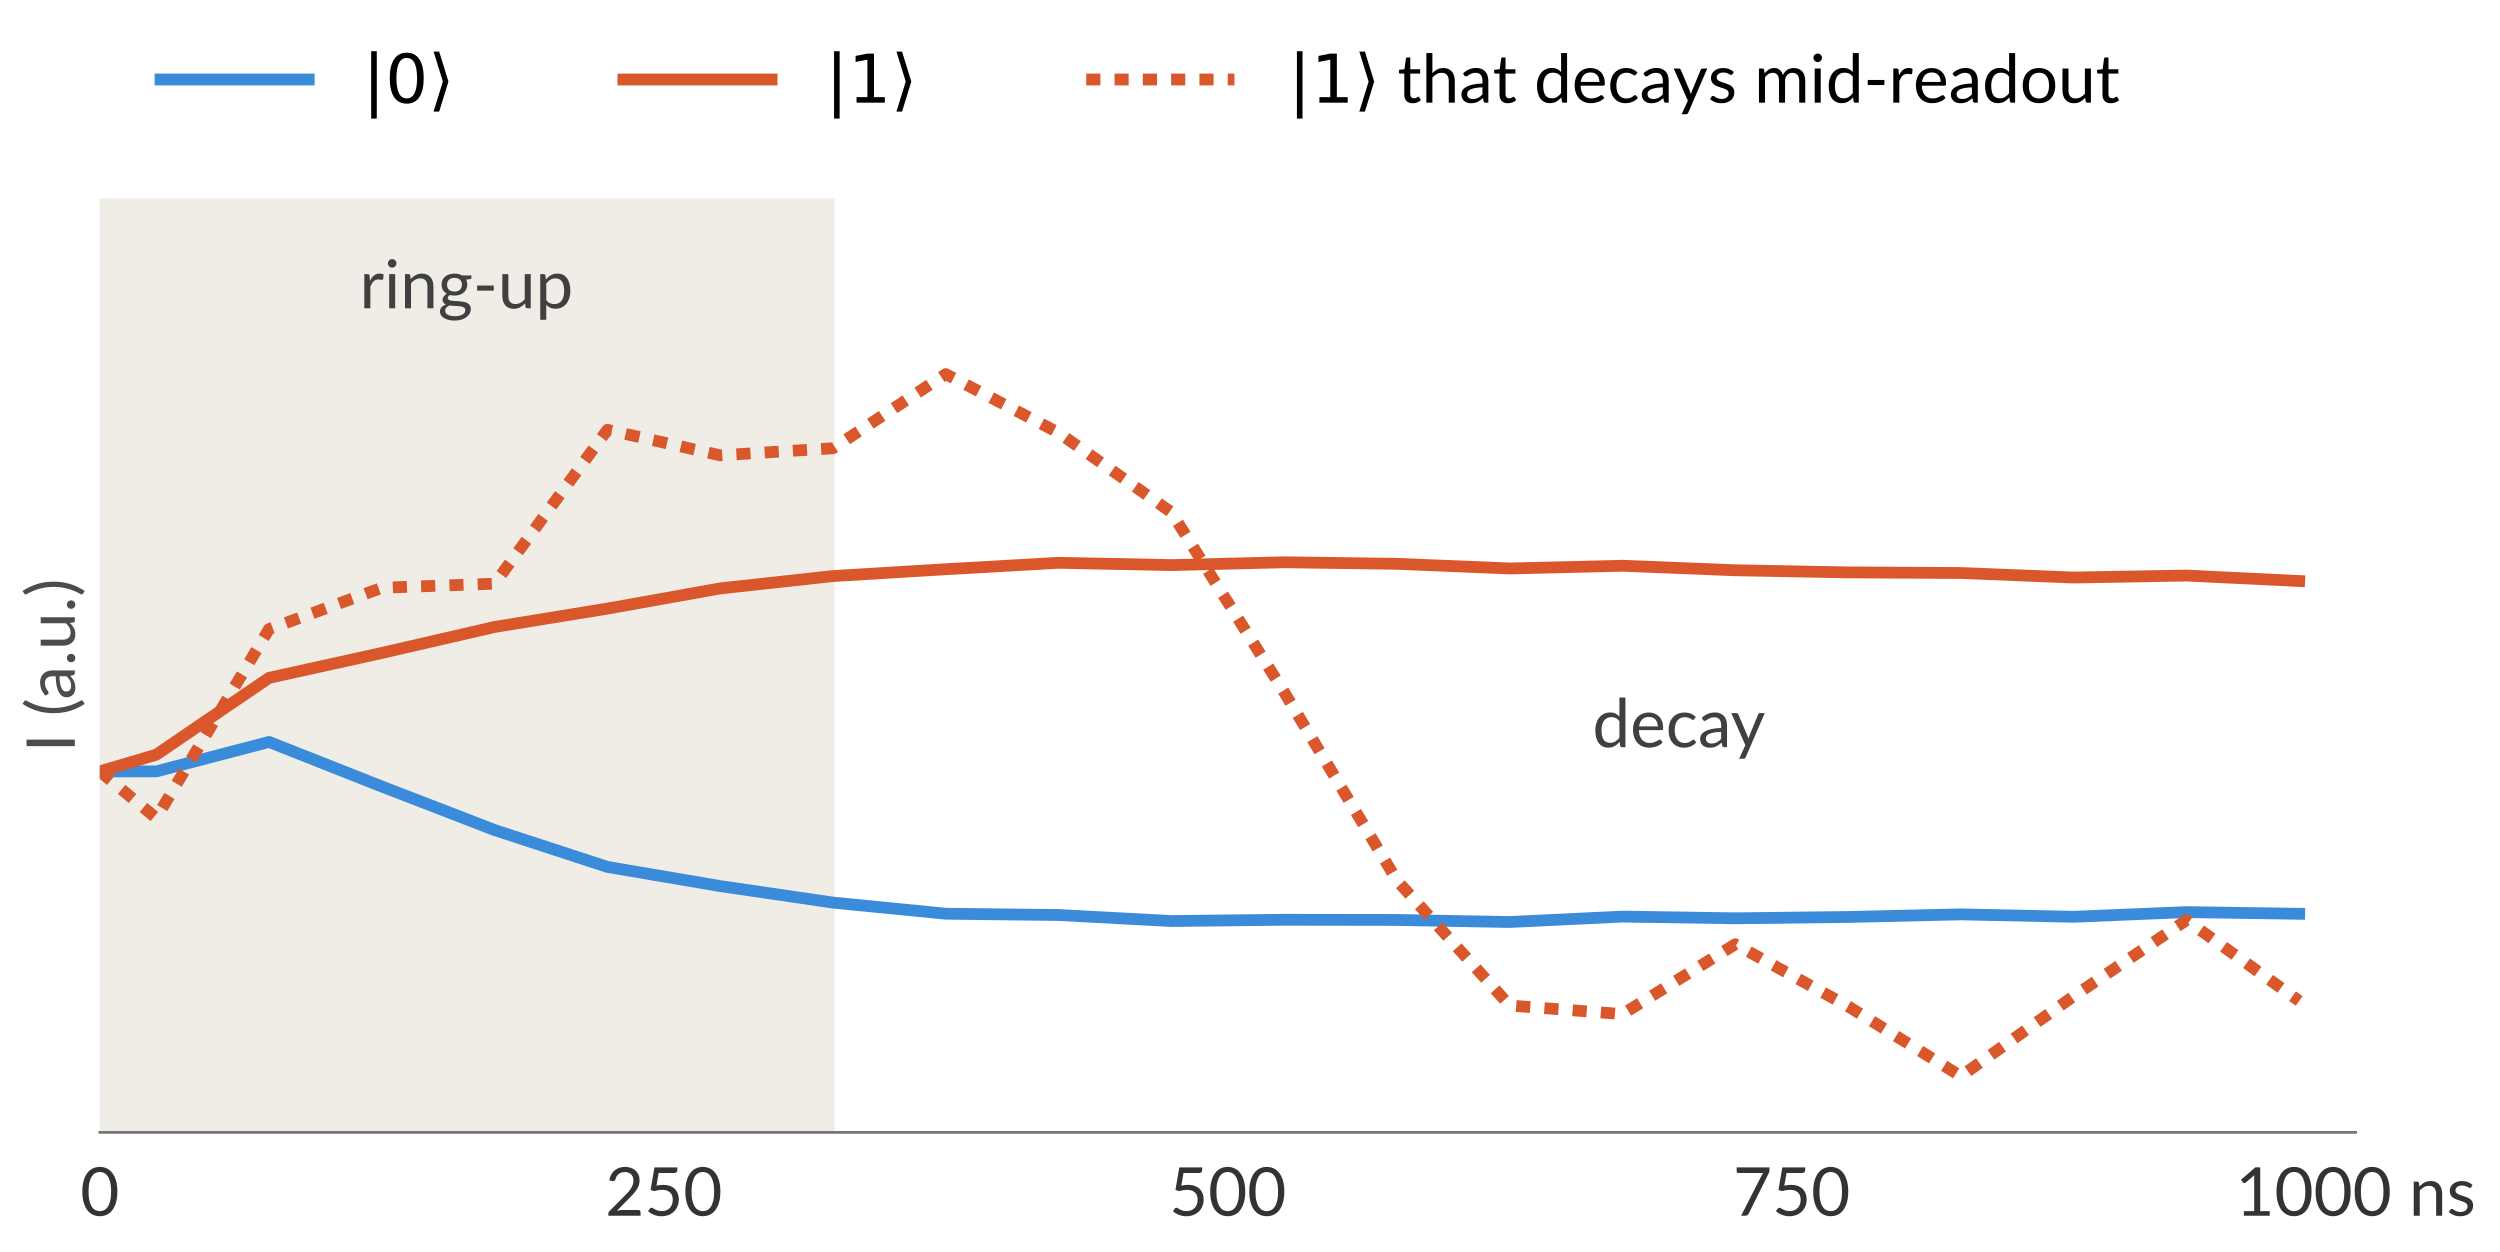
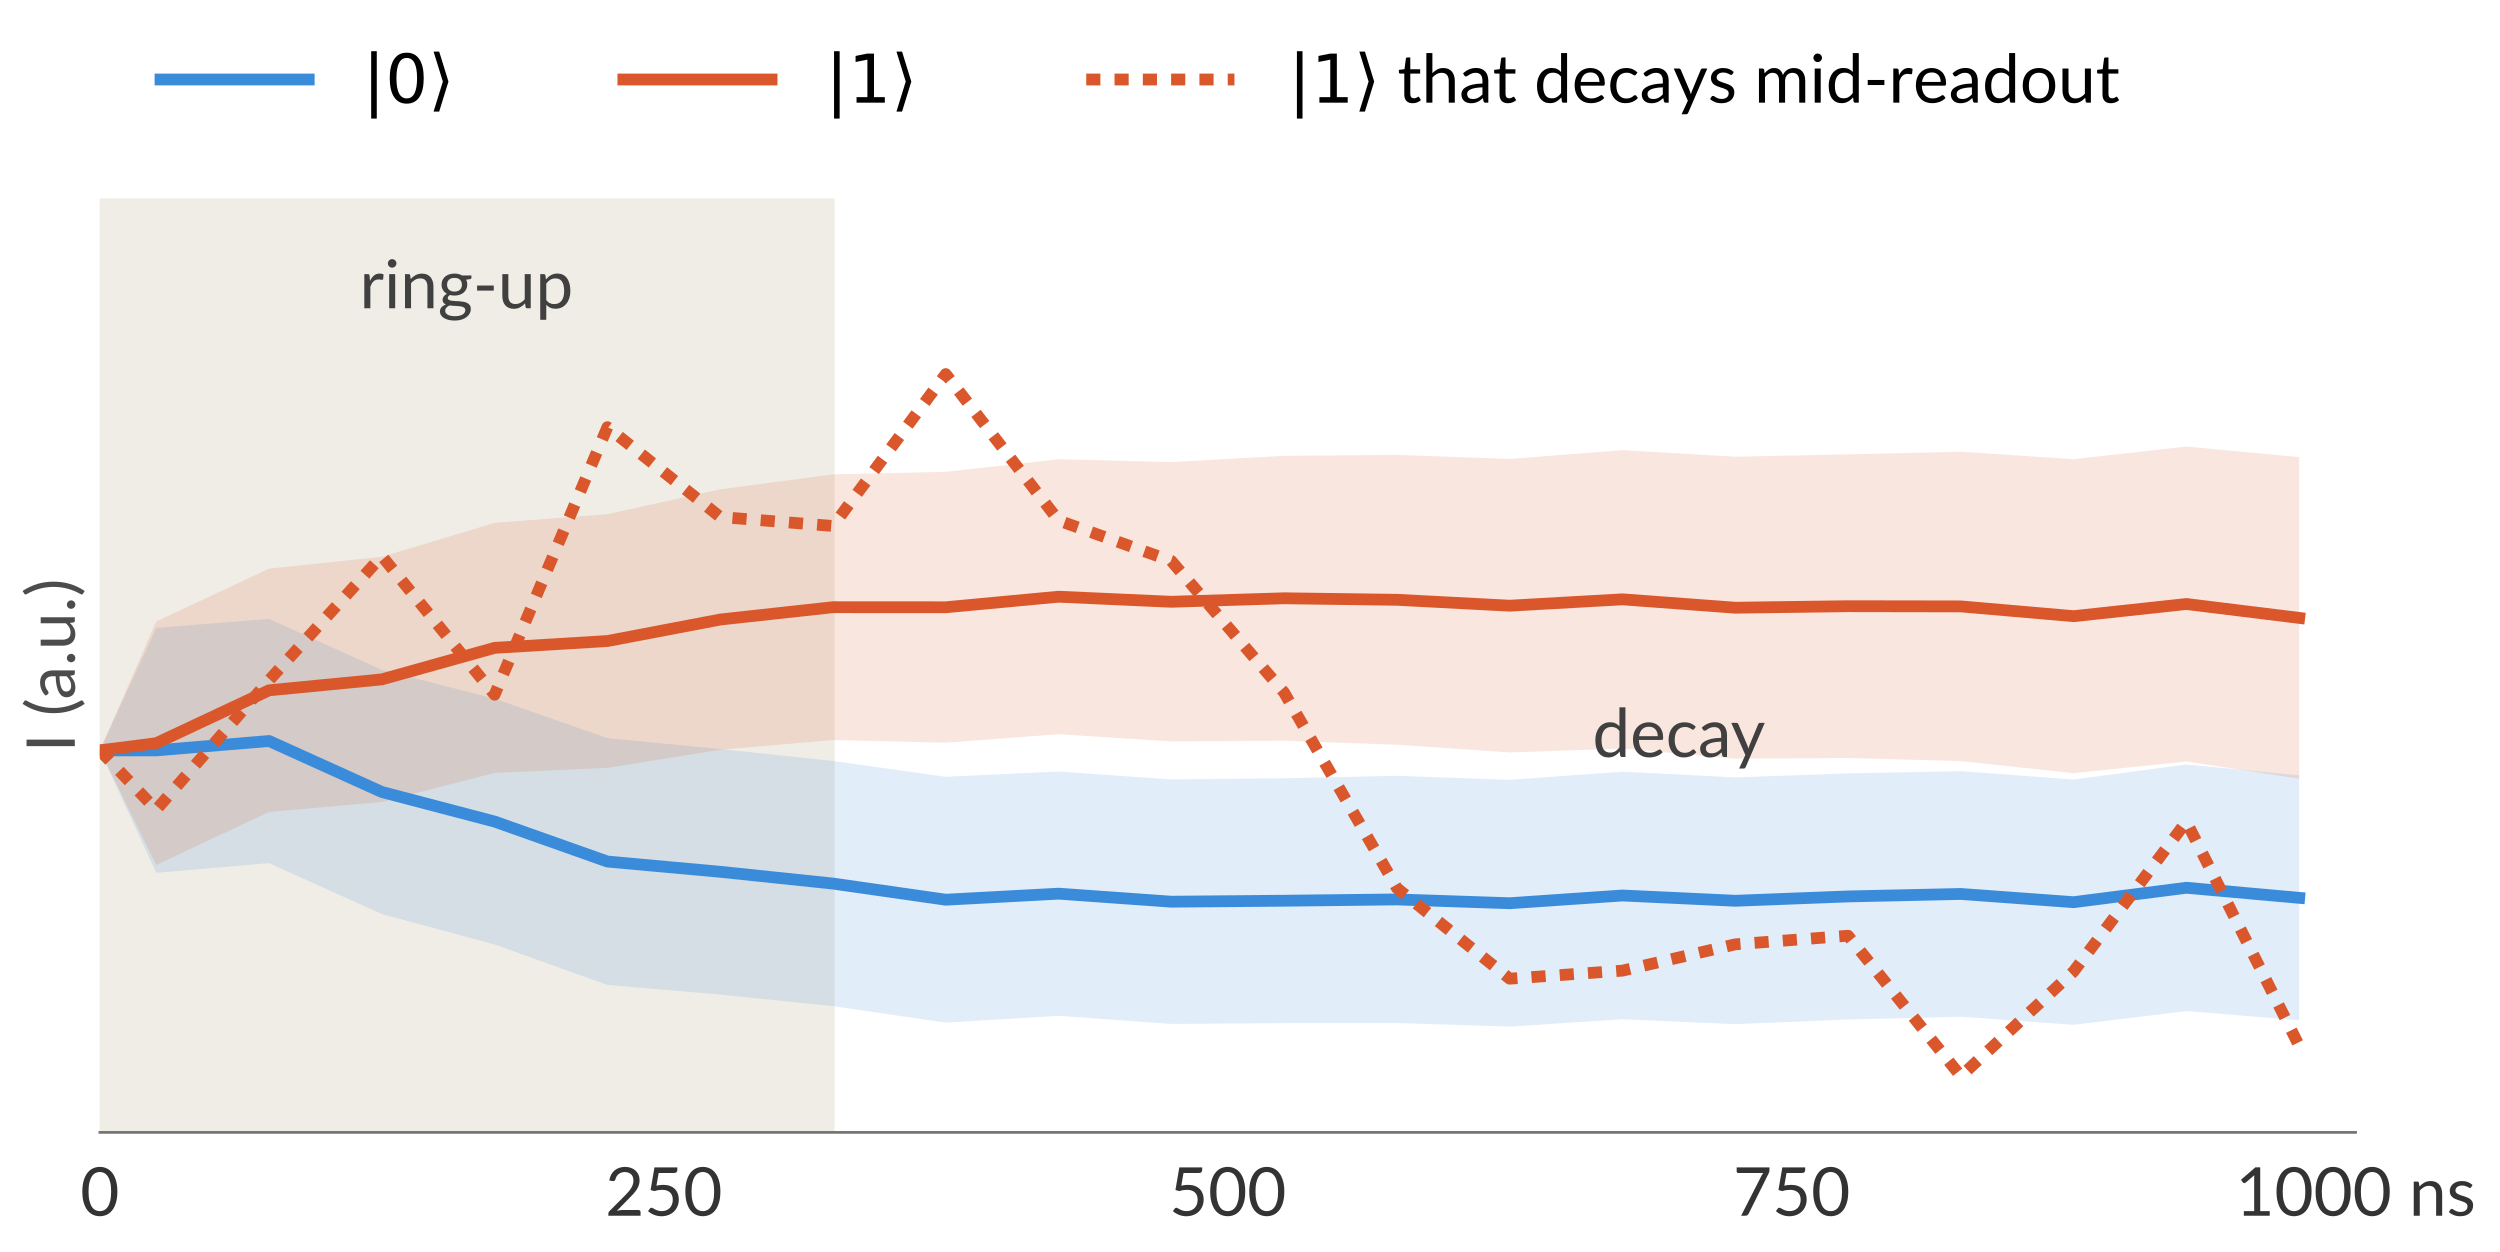
<svg xmlns="http://www.w3.org/2000/svg" xmlns:xlink="http://www.w3.org/1999/xlink" width="742.109pt" height="371.507pt" viewBox="0 0 742.109 371.507" version="1.1">
  <defs>
    <style type="text/css">*{stroke-linejoin: round; stroke-linecap: butt}</style>
  </defs>
  <g id="figure_1">
    <g id="patch_1">
      <path d="M 0 371.507  L 742.109 371.507  L 742.109 0  L 0 0  L 0 371.507  z " style="fill: none" />
    </g>
    <g id="axes_1">
      <g id="patch_2">
        <path d="M 29.641 336.144  L 699.241 336.144  L 699.241 58.944  L 29.641 58.944  L 29.641 336.144  z " style="fill: none" />
      </g>
      <g id="patch_3">
-         <path d="M 29.641 336.144  L 247.261 336.144  L 247.261 58.944  L 29.641 58.944  z " clip-path="url(#p75207512b6)" style="fill: #f0ede6; stroke: #f0ede6; stroke-linejoin: miter" />
+         <path d="M 29.641 336.144  L 247.261 336.144  L 247.261 58.944  L 29.641 58.944  z " clip-path="url(#p1007f69e89)" style="fill: #f0ede6; stroke: #f0ede6; stroke-linejoin: miter" />
+       </g>
+       <g id="FillBetweenPolyCollection_1">
+         <defs>
+           <path id="m67abe4edab" d="M 29.641 -148.763  L 29.641 -148.763  L 46.381 -112.413  L 79.861 -115.297  L 113.341 -100.17  L 146.821 -91.144  L 180.301 -79.141  L 213.781 -76.281  L 247.261 -72.834  L 280.741 -67.944  L 314.221 -69.972  L 347.701 -67.555  L 381.181 -67.786  L 414.661 -67.818  L 448.141 -66.766  L 481.621 -68.948  L 515.101 -67.488  L 548.581 -68.88  L 582.061 -69.7  L 615.541 -67.295  L 649.021 -71.384  L 682.501 -68.639  L 682.501 -141.339  L 682.501 -141.339  L 649.021 -144.581  L 615.541 -140.102  L 582.061 -142.584  L 548.581 -141.93  L 515.101 -140.745  L 481.621 -142.426  L 448.141 -140.01  L 414.661 -141.212  L 381.181 -140.476  L 347.701 -140.137  L 314.221 -142.486  L 280.741 -140.919  L 247.261 -145.612  L 213.781 -149.155  L 180.301 -152.382  L 146.821 -164.108  L 113.341 -172.656  L 79.861 -187.801  L 46.381 -185.112  L 29.641 -148.763  z " />
+         </defs>
+         <g clip-path="url(#p1007f69e89)">
+           <use xlink:href="#m67abe4edab" x="0" y="371.507" style="fill: #3b8bdb; fill-opacity: 0.15" />
+         </g>
+       </g>
+       <g id="FillBetweenPolyCollection_2">
+         <defs>
+           <path id="mde467e0954" d="M 29.641 -148.763  L 29.641 -148.763  L 46.381 -114.759  L 79.861 -130.485  L 113.341 -133.456  L 146.821 -142.086  L 180.301 -143.565  L 213.781 -148.959  L 247.261 -151.831  L 280.741 -151.037  L 314.221 -153.56  L 347.701 -151.413  L 381.181 -151.63  L 414.661 -150.441  L 448.141 -148.149  L 481.621 -149.321  L 515.101 -146.287  L 548.581 -146.487  L 582.061 -145.584  L 615.541 -141.991  L 649.021 -145.479  L 682.501 -140.341  L 682.501 -235.826  L 682.501 -235.826  L 649.021 -238.947  L 615.541 -235.2  L 582.061 -237.419  L 548.581 -236.636  L 515.101 -235.935  L 481.621 -237.876  L 448.141 -235.271  L 414.661 -236.48  L 381.181 -236.194  L 347.701 -234.332  L 314.221 -235.191  L 280.741 -231.449  L 247.261 -230.699  L 213.781 -226.244  L 180.301 -218.877  L 146.821 -216.307  L 113.341 -206.221  L 79.861 -202.708  L 46.381 -187.023  L 29.641 -148.763  z " />
+         </defs>
+         <g clip-path="url(#p1007f69e89)">
+           <use xlink:href="#mde467e0954" x="0" y="371.507" style="fill: #d9572b; fill-opacity: 0.15" />
+         </g>
      </g>
      <g id="matplotlib.axis_1">
        <g id="xtick_1">
          <g id="line2d_1" />
          <g id="text_1">
            <g style="fill: #333333" transform="translate(23.84062 360.8752) scale(0.2 -0.2)">
              <defs>
                <path id="Lato-Regular-30" d="M 3520 2291  Q 3520 1690 3390 1250  Q 3261 810 3037 522  Q 2813 234 2507 93  Q 2202 -48 1853 -48  Q 1501 -48 1198 93  Q 896 234 672 522  Q 448 810 320 1250  Q 192 1690 192 2291  Q 192 2893 320 3334  Q 448 3776 672 4065  Q 896 4355 1198 4496  Q 1501 4637 1853 4637  Q 2202 4637 2507 4496  Q 2813 4355 3037 4065  Q 3261 3776 3390 3334  Q 3520 2893 3520 2291  z M 2928 2291  Q 2928 2816 2840 3173  Q 2752 3530 2603 3747  Q 2454 3965 2259 4059  Q 2064 4154 1853 4154  Q 1642 4154 1446 4059  Q 1251 3965 1104 3747  Q 957 3530 869 3173  Q 781 2816 781 2291  Q 781 1766 869 1411  Q 957 1056 1104 838  Q 1251 621 1446 526  Q 1642 432 1853 432  Q 2064 432 2259 526  Q 2454 621 2603 838  Q 2752 1056 2840 1411  Q 2928 1766 2928 2291  z " transform="scale(0.015625)" />
              </defs>
              <use xlink:href="#Lato-Regular-30" />
            </g>
          </g>
        </g>
        <g id="xtick_2">
          <g id="line2d_2" />
          <g id="text_2">
            <g style="fill: #333333" transform="translate(179.6406 360.8752) scale(0.2 -0.2)">
              <defs>
                <path id="Lato-Regular-32" d="M 1891 4637  Q 2182 4637 2435 4550  Q 2688 4464 2873 4299  Q 3059 4134 3164 3897  Q 3270 3661 3270 3360  Q 3270 3104 3193 2885  Q 3117 2666 2985 2467  Q 2854 2269 2683 2080  Q 2512 1891 2320 1699  L 1110 464  Q 1238 499 1369 520  Q 1501 541 1622 541  L 3158 541  Q 3251 541 3305 486  Q 3360 432 3360 346  L 3360 0  L 301 0  L 301 195  Q 301 256 326 320  Q 352 384 406 438  L 1875 1914  Q 2058 2099 2208 2270  Q 2358 2442 2464 2614  Q 2570 2787 2627 2964  Q 2685 3142 2685 3344  Q 2685 3546 2621 3698  Q 2557 3850 2446 3949  Q 2336 4048 2185 4097  Q 2035 4147 1862 4147  Q 1686 4147 1539 4096  Q 1392 4045 1278 3953  Q 1165 3862 1088 3737  Q 1011 3613 979 3462  Q 941 3350 875 3313  Q 810 3277 691 3293  L 394 3344  Q 438 3658 568 3899  Q 698 4141 894 4304  Q 1091 4467 1344 4552  Q 1597 4637 1891 4637  z " transform="scale(0.015625)" />
                <path id="Lato-Regular-35" d="M 3142 4336  Q 3142 4214 3067 4136  Q 2992 4058 2810 4058  L 1370 4058  L 1158 2854  Q 1341 2896 1502 2913  Q 1664 2931 1818 2931  Q 2176 2931 2451 2825  Q 2726 2720 2910 2534  Q 3094 2349 3188 2096  Q 3283 1843 3283 1546  Q 3283 1181 3156 886  Q 3030 592 2808 382  Q 2586 173 2285 61  Q 1984 -51 1635 -51  Q 1434 -51 1248 -11  Q 1062 29 900 96  Q 739 163 601 249  Q 464 336 358 432  L 534 675  Q 592 758 685 758  Q 749 758 829 708  Q 909 659 1024 598  Q 1139 538 1294 488  Q 1450 438 1664 438  Q 1904 438 2096 515  Q 2288 592 2425 734  Q 2563 877 2636 1075  Q 2710 1274 2710 1520  Q 2710 1734 2648 1907  Q 2586 2080 2459 2201  Q 2333 2323 2144 2390  Q 1955 2458 1702 2458  Q 1530 2458 1342 2429  Q 1155 2400 960 2336  L 602 2442  L 970 4586  L 3142 4586  L 3142 4336  z " transform="scale(0.015625)" />
              </defs>
              <use xlink:href="#Lato-Regular-32" />
              <use xlink:href="#Lato-Regular-35" transform="translate(58 0)" />
              <use xlink:href="#Lato-Regular-30" transform="translate(116 0)" />
            </g>
          </g>
        </g>
        <g id="xtick_3">
          <g id="line2d_3" />
          <g id="text_3">
            <g style="fill: #333333" transform="translate(347.0406 360.8752) scale(0.2 -0.2)">
              <use xlink:href="#Lato-Regular-35" />
              <use xlink:href="#Lato-Regular-30" transform="translate(58 0)" />
              <use xlink:href="#Lato-Regular-30" transform="translate(116 0)" />
            </g>
          </g>
        </g>
        <g id="xtick_4">
          <g id="line2d_4" />
          <g id="text_4">
            <g style="fill: #333333" transform="translate(514.4406 360.8752) scale(0.2 -0.2)">
              <defs>
                <path id="Lato-Regular-37" d="M 3459 4586  L 3459 4330  Q 3459 4221 3435 4150  Q 3411 4080 3389 4032  L 1488 202  Q 1446 118 1372 59  Q 1299 0 1178 0  L 768 0  L 2694 3782  Q 2736 3862 2779 3929  Q 2822 3997 2877 4058  L 483 4058  Q 429 4058 387 4101  Q 346 4144 346 4198  L 346 4586  L 3459 4586  z " transform="scale(0.015625)" />
              </defs>
              <use xlink:href="#Lato-Regular-37" />
              <use xlink:href="#Lato-Regular-35" transform="translate(58 0)" />
              <use xlink:href="#Lato-Regular-30" transform="translate(116 0)" />
            </g>
          </g>
        </g>
        <g id="xtick_5">
          <g id="line2d_5" />
          <g id="text_5">
            <g style="fill: #333333" transform="translate(663.5719 360.8752) scale(0.2 -0.2)">
              <defs>
                <path id="Lato-Regular-31" d="M 800 435  L 1782 435  L 1782 3562  Q 1782 3696 1792 3846  L 976 3146  Q 934 3110 892 3102  Q 851 3094 816 3100  Q 781 3107 750 3126  Q 720 3146 704 3168  L 525 3414  L 1891 4595  L 2355 4595  L 2355 435  L 3258 435  L 3258 0  L 800 0  L 800 435  z " transform="scale(0.015625)" />
                <path id="Lato-Regular-20" transform="scale(0.015625)" />
                <path id="Lato-Regular-6e" d="M 451 0  L 451 3242  L 794 3242  Q 915 3242 944 3123  L 989 2771  Q 1200 3005 1462 3149  Q 1725 3293 2067 3293  Q 2333 3293 2536 3205  Q 2739 3117 2875 2955  Q 3011 2794 3081 2566  Q 3152 2339 3152 2064  L 3152 0  L 2579 0  L 2579 2064  Q 2579 2432 2411 2635  Q 2243 2838 1901 2838  Q 1645 2838 1425 2716  Q 1206 2595 1024 2387  L 1024 0  L 451 0  z " transform="scale(0.015625)" />
                <path id="Lato-Regular-73" d="M 2339 2707  Q 2301 2637 2221 2637  Q 2173 2637 2112 2672  Q 2051 2707 1963 2750  Q 1875 2794 1753 2830  Q 1632 2867 1466 2867  Q 1322 2867 1206 2830  Q 1091 2794 1009 2730  Q 928 2666 885 2581  Q 842 2496 842 2397  Q 842 2272 914 2189  Q 986 2106 1104 2045  Q 1222 1984 1372 1937  Q 1523 1891 1681 1838  Q 1840 1786 1990 1722  Q 2141 1658 2259 1562  Q 2378 1466 2450 1326  Q 2522 1187 2522 992  Q 2522 768 2442 577  Q 2362 387 2205 248  Q 2048 109 1821 29  Q 1594 -51 1296 -51  Q 957 -51 681 59  Q 406 170 214 342  L 349 560  Q 374 602 409 624  Q 445 646 499 646  Q 557 646 621 601  Q 685 557 776 502  Q 867 448 998 403  Q 1130 358 1325 358  Q 1491 358 1616 401  Q 1741 445 1824 518  Q 1907 592 1947 688  Q 1987 784 1987 893  Q 1987 1027 1915 1115  Q 1843 1203 1724 1265  Q 1606 1328 1454 1374  Q 1302 1421 1144 1472  Q 986 1523 834 1588  Q 682 1654 563 1753  Q 445 1853 373 1998  Q 301 2144 301 2352  Q 301 2538 377 2709  Q 454 2880 601 3009  Q 749 3139 963 3216  Q 1178 3293 1453 3293  Q 1773 3293 2027 3192  Q 2282 3091 2467 2915  L 2339 2707  z " transform="scale(0.015625)" />
              </defs>
              <use xlink:href="#Lato-Regular-31" />
              <use xlink:href="#Lato-Regular-30" transform="translate(58 0)" />
              <use xlink:href="#Lato-Regular-30" transform="translate(116 0)" />
              <use xlink:href="#Lato-Regular-30" transform="translate(174 0)" />
              <use xlink:href="#Lato-Regular-20" transform="translate(232 0)" />
              <use xlink:href="#Lato-Regular-6e" transform="translate(257.6 0)" />
              <use xlink:href="#Lato-Regular-73" transform="translate(313.4 0)" />
            </g>
          </g>
        </g>
      </g>
      <g id="matplotlib.axis_2">
        <g id="text_6">
          <g style="fill: #4c4c4c" transform="translate(22.20938 223.3206) rotate(-90) scale(0.2 -0.2)">
            <defs>
              <path id="Lato-Regular-49" d="M 1206 0  L 586 0  L 586 4586  L 1206 4586  L 1206 0  z " transform="scale(0.015625)" />
              <path id="Lato-Regular-28" d="M 784 2013  Q 784 1328 958 681  Q 1133 35 1469 -547  Q 1520 -646 1494 -699  Q 1469 -752 1421 -784  L 1168 -938  Q 928 -570 760 -208  Q 592 154 488 518  Q 384 883 336 1252  Q 288 1622 288 2013  Q 288 2400 336 2771  Q 384 3142 488 3505  Q 592 3869 760 4230  Q 928 4592 1168 4963  L 1421 4806  Q 1469 4774 1494 4721  Q 1520 4669 1469 4573  Q 1133 3990 958 3344  Q 784 2698 784 2013  z " transform="scale(0.015625)" />
              <path id="Lato-Regular-61" d="M 2512 0  Q 2429 0 2384 27  Q 2339 54 2314 134  L 2250 438  Q 2122 323 1998 232  Q 1875 141 1742 78  Q 1610 16 1458 -17  Q 1306 -51 1120 -51  Q 931 -51 764 1  Q 598 54 475 160  Q 352 266 280 427  Q 208 589 208 810  Q 208 1002 313 1179  Q 419 1357 656 1494  Q 893 1632 1273 1720  Q 1654 1808 2208 1821  L 2208 2074  Q 2208 2451 2045 2644  Q 1882 2838 1568 2838  Q 1357 2838 1214 2785  Q 1072 2733 968 2667  Q 864 2602 789 2549  Q 714 2496 640 2496  Q 582 2496 540 2526  Q 499 2557 470 2602  L 368 2784  Q 637 3043 947 3171  Q 1258 3299 1635 3299  Q 1907 3299 2118 3209  Q 2330 3120 2474 2960  Q 2618 2800 2691 2573  Q 2765 2346 2765 2074  L 2765 0  L 2512 0  z M 1290 349  Q 1440 349 1565 379  Q 1690 410 1800 466  Q 1910 522 2011 603  Q 2112 685 2208 787  L 2208 1459  Q 1814 1446 1537 1396  Q 1261 1347 1086 1267  Q 912 1187 833 1078  Q 755 970 755 835  Q 755 707 796 614  Q 838 522 910 462  Q 982 403 1080 376  Q 1178 349 1290 349  z " transform="scale(0.015625)" />
              <path id="Lato-Regular-2e" d="M 355 352  Q 355 435 385 508  Q 416 582 469 636  Q 522 691 595 723  Q 669 755 752 755  Q 835 755 908 723  Q 982 691 1036 636  Q 1091 582 1123 508  Q 1155 435 1155 352  Q 1155 266 1123 194  Q 1091 122 1036 67  Q 982 13 908 -17  Q 835 -48 752 -48  Q 669 -48 595 -17  Q 522 13 469 67  Q 416 122 385 194  Q 355 266 355 352  z " transform="scale(0.015625)" />
              <path id="Lato-Regular-75" d="M 989 3242  L 989 1174  Q 989 806 1157 604  Q 1325 403 1670 403  Q 1920 403 2141 521  Q 2362 640 2547 851  L 2547 3242  L 3117 3242  L 3117 0  L 2778 0  Q 2656 0 2624 118  L 2579 467  Q 2368 234 2105 91  Q 1843 -51 1504 -51  Q 1238 -51 1035 37  Q 832 125 694 285  Q 557 445 488 672  Q 419 899 419 1174  L 419 3242  L 989 3242  z " transform="scale(0.015625)" />
              <path id="Lato-Regular-29" d="M 925 2013  Q 925 2698 750 3344  Q 576 3990 240 4573  Q 214 4621 208 4657  Q 202 4694 211 4721  Q 221 4749 241 4769  Q 262 4790 288 4806  L 541 4963  Q 781 4592 949 4230  Q 1117 3869 1221 3505  Q 1325 3142 1373 2771  Q 1421 2400 1421 2013  Q 1421 1622 1373 1252  Q 1325 883 1221 518  Q 1117 154 949 -208  Q 781 -570 541 -938  L 288 -784  Q 262 -768 241 -747  Q 221 -726 211 -699  Q 202 -672 208 -633  Q 214 -595 240 -547  Q 576 35 750 681  Q 925 1328 925 2013  z " transform="scale(0.015625)" />
            </defs>
            <use xlink:href="#Lato-Regular-49" />
            <use xlink:href="#Lato-Regular-20" transform="translate(28 0)" />
            <use xlink:href="#Lato-Regular-28" transform="translate(53.60001 0)" />
            <use xlink:href="#Lato-Regular-61" transform="translate(78.425 0)" />
            <use xlink:href="#Lato-Regular-2e" transform="translate(128.125 0)" />
            <use xlink:href="#Lato-Regular-75" transform="translate(151.725 0)" />
            <use xlink:href="#Lato-Regular-2e" transform="translate(207.475 0)" />
            <use xlink:href="#Lato-Regular-29" transform="translate(231.075 0)" />
          </g>
        </g>
      </g>
      <g id="line2d_6">
-         <path d="M 29.641 228.979  L 46.381 228.979  L 79.861 220.242  L 113.341 233.469  L 146.821 246.4  L 180.301 257.341  L 213.781 263.032  L 247.261 267.929  L 280.741 271.233  L 314.221 271.614  L 347.701 273.402  L 381.181 273.028  L 414.661 273.082  L 448.141 273.692  L 481.621 272.084  L 515.101 272.592  L 548.581 272.198  L 582.061 271.423  L 615.541 272.141  L 649.021 270.754  L 682.501 271.253  " clip-path="url(#p75207512b6)" style="fill: none; stroke: #3b8bdb; stroke-width: 3.5; stroke-linecap: square" />
+         <path d="M 29.641 222.744  L 46.381 222.744  L 79.861 219.957  L 113.341 235.094  L 146.821 243.881  L 180.301 255.745  L 213.781 258.789  L 247.261 262.283  L 280.741 267.075  L 314.221 265.278  L 347.701 267.661  L 381.181 267.375  L 414.661 266.991  L 448.141 268.119  L 481.621 265.82  L 515.101 267.39  L 548.581 266.101  L 582.061 265.365  L 615.541 267.808  L 649.021 263.524  L 682.501 266.517  " clip-path="url(#p1007f69e89)" style="fill: none; stroke: #3b8bdb; stroke-width: 3.5; stroke-linecap: square" />
      </g>
      <g id="line2d_7">
-         <path d="M 29.641 228.979  L 46.381 224.024  L 79.861 201.221  L 113.341 193.824  L 146.821 186.106  L 180.301 180.656  L 213.781 174.665  L 247.261 171.002  L 280.741 168.973  L 314.221 167.063  L 347.701 167.745  L 381.181 166.906  L 414.661 167.364  L 448.141 168.748  L 481.621 167.941  L 515.101 169.278  L 548.581 169.912  L 582.061 170.091  L 615.541 171.436  L 649.021 170.85  L 682.501 172.472  " clip-path="url(#p75207512b6)" style="fill: none; stroke: #d9572b; stroke-width: 3.5; stroke-linecap: square" />
+         <path d="M 29.641 222.744  L 46.381 220.615  L 79.861 204.91  L 113.341 201.668  L 146.821 192.31  L 180.301 190.285  L 213.781 183.905  L 247.261 180.241  L 280.741 180.264  L 314.221 177.131  L 347.701 178.634  L 381.181 177.595  L 414.661 178.046  L 448.141 179.797  L 481.621 177.908  L 515.101 180.395  L 548.581 179.945  L 582.061 180.005  L 615.541 182.911  L 649.021 179.294  L 682.501 183.423  " clip-path="url(#p1007f69e89)" style="fill: none; stroke: #d9572b; stroke-width: 3.5; stroke-linecap: square" />
      </g>
      <g id="line2d_8">
-         <path d="M 29.641 228.979  L 46.381 242.846  L 79.861 186.735  L 113.341 174.481  L 146.821 173.262  L 180.301 127.593  L 213.781 135.154  L 247.261 133.066  L 280.741 111.049  L 314.221 128.449  L 347.701 152.065  L 381.181 205.423  L 414.661 261.344  L 448.141 298.48  L 481.621 301.032  L 515.101 280.3  L 548.581 298.713  L 582.061 319.47  L 615.541 295.715  L 649.021 273.149  L 682.501 297.127  " clip-path="url(#p75207512b6)" style="fill: none; stroke-dasharray: 4.2,4.2; stroke-dashoffset: 0; stroke: #d9572b; stroke-width: 3.5" />
+         <path d="M 29.641 222.744  L 46.381 240.364  L 79.861 201.927  L 113.341 165.053  L 146.821 206.225  L 180.301 126.802  L 213.781 153.464  L 247.261 156.134  L 280.741 111.049  L 314.221 154.5  L 347.701 166.508  L 381.181 205.576  L 414.661 263.625  L 448.141 290.515  L 481.621 288.129  L 515.101 280.324  L 548.581 277.764  L 582.061 319.47  L 615.541 288.374  L 649.021 243.885  L 682.501 310.464  " clip-path="url(#p1007f69e89)" style="fill: none; stroke-dasharray: 4.2,4.2; stroke-dashoffset: 0; stroke: #d9572b; stroke-width: 3.5" />
      </g>
      <g id="patch_4">
        <path d="M 29.641 336.144  L 699.241 336.144  " style="fill: none; stroke: #737373; stroke-width: 0.8; stroke-linejoin: miter; stroke-linecap: square" />
      </g>
      <g id="text_7">
        <g style="fill: #404040" transform="translate(106.735 91.50905) scale(0.2 -0.2)">
          <defs>
            <path id="Lato-Regular-72" d="M 451 0  L 451 3242  L 778 3242  Q 870 3242 905 3206  Q 941 3171 954 3085  L 989 2592  Q 1142 2925 1368 3112  Q 1594 3299 1917 3299  Q 2019 3299 2113 3276  Q 2208 3254 2282 3206  L 2240 2781  Q 2221 2701 2144 2701  Q 2099 2701 2012 2720  Q 1926 2739 1818 2739  Q 1664 2739 1542 2692  Q 1421 2646 1326 2558  Q 1232 2470 1158 2342  Q 1085 2214 1024 2048  L 1024 0  L 451 0  z " transform="scale(0.015625)" />
            <path id="Lato-Regular-69" d="M 1053 3242  L 1053 0  L 483 0  L 483 3242  L 1053 3242  z M 1174 4259  Q 1174 4176 1140 4104  Q 1107 4032 1051 3976  Q 995 3920 920 3888  Q 845 3856 762 3856  Q 678 3856 606 3888  Q 534 3920 480 3976  Q 426 4032 394 4104  Q 362 4176 362 4259  Q 362 4342 394 4417  Q 426 4493 480 4549  Q 534 4605 606 4637  Q 678 4669 762 4669  Q 845 4669 920 4637  Q 995 4605 1051 4549  Q 1107 4493 1140 4417  Q 1174 4342 1174 4259  z " transform="scale(0.015625)" />
            <path id="Lato-Regular-67" d="M 1581 3296  Q 1792 3296 1974 3249  Q 2157 3203 2307 3114  L 3187 3114  L 3187 2902  Q 3187 2797 3053 2768  L 2685 2717  Q 2794 2509 2794 2253  Q 2794 2016 2702 1822  Q 2611 1629 2451 1491  Q 2291 1354 2067 1280  Q 1843 1206 1581 1206  Q 1350 1206 1149 1261  Q 1046 1197 993 1123  Q 941 1050 941 979  Q 941 864 1035 805  Q 1130 746 1283 720  Q 1437 694 1633 688  Q 1830 682 2036 667  Q 2243 653 2440 617  Q 2637 582 2790 502  Q 2944 422 3038 281  Q 3133 141 3133 -83  Q 3133 -291 3029 -486  Q 2925 -682 2729 -834  Q 2534 -986 2251 -1077  Q 1968 -1168 1613 -1168  Q 1258 -1168 992 -1097  Q 726 -1027 550 -908  Q 374 -790 286 -635  Q 198 -480 198 -310  Q 198 -70 348 96  Q 499 262 758 362  Q 614 426 531 533  Q 448 640 448 822  Q 448 893 473 968  Q 499 1043 552 1116  Q 605 1190 681 1257  Q 758 1325 861 1376  Q 621 1510 486 1734  Q 352 1958 352 2253  Q 352 2490 443 2683  Q 534 2877 697 3013  Q 861 3149 1086 3222  Q 1312 3296 1581 3296  z M 2608 -176  Q 2608 -58 2541 16  Q 2474 90 2360 131  Q 2246 173 2096 190  Q 1946 208 1778 217  Q 1610 227 1437 236  Q 1264 246 1104 269  Q 925 186 811 61  Q 698 -64 698 -237  Q 698 -346 754 -440  Q 810 -534 925 -603  Q 1040 -672 1214 -712  Q 1389 -752 1626 -752  Q 1856 -752 2038 -710  Q 2221 -669 2347 -592  Q 2474 -515 2541 -409  Q 2608 -304 2608 -176  z M 1581 1584  Q 1754 1584 1885 1632  Q 2016 1680 2105 1766  Q 2195 1853 2240 1973  Q 2285 2093 2285 2237  Q 2285 2534 2104 2710  Q 1923 2886 1581 2886  Q 1235 2886 1054 2710  Q 874 2534 874 2237  Q 874 2093 920 1973  Q 966 1853 1056 1766  Q 1146 1680 1277 1632  Q 1408 1584 1581 1584  z " transform="scale(0.015625)" />
            <path id="Lato-Regular-2d" d="M 400 2160  L 1981 2160  L 1981 1677  L 400 1677  L 400 2160  z " transform="scale(0.015625)" />
            <path id="Lato-Regular-70" d="M 451 -1098  L 451 3242  L 794 3242  Q 915 3242 944 3123  L 992 2739  Q 1200 2992 1469 3145  Q 1738 3299 2083 3299  Q 2365 3299 2592 3192  Q 2819 3085 2979 2875  Q 3139 2666 3225 2355  Q 3312 2045 3312 1642  Q 3312 1283 3216 974  Q 3120 666 2939 440  Q 2758 214 2497 84  Q 2237 -45 1910 -45  Q 1613 -45 1400 54  Q 1187 154 1024 336  L 1024 -1098  L 451 -1098  z M 1898 2838  Q 1619 2838 1409 2710  Q 1200 2582 1024 2349  L 1024 781  Q 1178 570 1365 483  Q 1552 397 1782 397  Q 2237 397 2480 720  Q 2723 1043 2723 1642  Q 2723 1958 2667 2185  Q 2611 2413 2505 2558  Q 2400 2704 2246 2771  Q 2093 2838 1898 2838  z " transform="scale(0.015625)" />
          </defs>
          <use xlink:href="#Lato-Regular-72" />
          <use xlink:href="#Lato-Regular-69" transform="translate(36.40001 0)" />
          <use xlink:href="#Lato-Regular-6e" transform="translate(60.40001 0)" />
          <use xlink:href="#Lato-Regular-67" transform="translate(116.2 0)" />
          <use xlink:href="#Lato-Regular-2d" transform="translate(168.2 0)" />
          <use xlink:href="#Lato-Regular-75" transform="translate(205.35 0)" />
          <use xlink:href="#Lato-Regular-70" transform="translate(261.1 0)" />
        </g>
      </g>
      <g id="text_8">
-         <g style="fill: #404040" transform="translate(472.7059 221.7971) scale(0.2 -0.2)">
+         <g style="fill: #404040" transform="translate(472.7059 224.7039) scale(0.2 -0.2)">
          <defs>
            <path id="Lato-Regular-64" d="M 2794 0  Q 2672 0 2640 118  L 2589 512  Q 2381 259 2113 107  Q 1846 -45 1501 -45  Q 1222 -45 995 62  Q 768 170 608 378  Q 448 586 361 896  Q 275 1206 275 1610  Q 275 1968 371 2277  Q 467 2586 646 2813  Q 826 3040 1086 3169  Q 1347 3299 1674 3299  Q 1971 3299 2184 3198  Q 2397 3098 2563 2915  L 2563 4714  L 3133 4714  L 3133 0  L 2794 0  z M 1686 416  Q 1968 416 2177 544  Q 2387 672 2563 906  L 2563 2470  Q 2403 2682 2217 2768  Q 2032 2854 1802 2854  Q 1350 2854 1107 2531  Q 864 2208 864 1610  Q 864 1293 918 1067  Q 973 842 1078 696  Q 1184 550 1337 483  Q 1491 416 1686 416  z " transform="scale(0.015625)" />
            <path id="Lato-Regular-65" d="M 1779 3293  Q 2070 3293 2318 3195  Q 2566 3098 2747 2914  Q 2928 2730 3030 2459  Q 3133 2189 3133 1843  Q 3133 1709 3104 1664  Q 3075 1619 2995 1619  L 829 1619  Q 835 1312 912 1085  Q 989 858 1123 706  Q 1258 554 1443 478  Q 1629 403 1859 403  Q 2074 403 2229 452  Q 2384 502 2496 560  Q 2608 618 2683 667  Q 2758 717 2813 717  Q 2883 717 2922 662  L 3082 454  Q 2976 326 2829 232  Q 2682 138 2514 77  Q 2346 16 2166 -14  Q 1987 -45 1811 -45  Q 1475 -45 1192 68  Q 909 182 702 401  Q 496 621 381 944  Q 266 1267 266 1686  Q 266 2026 370 2320  Q 474 2614 669 2830  Q 864 3046 1145 3169  Q 1427 3293 1779 3293  z M 1792 2874  Q 1379 2874 1142 2635  Q 906 2397 848 1974  L 2621 1974  Q 2621 2173 2565 2337  Q 2509 2502 2401 2622  Q 2294 2742 2140 2808  Q 1987 2874 1792 2874  z " transform="scale(0.015625)" />
            <path id="Lato-Regular-63" d="M 2707 2666  Q 2682 2630 2656 2611  Q 2630 2592 2586 2592  Q 2538 2592 2480 2632  Q 2422 2672 2337 2720  Q 2253 2768 2129 2808  Q 2006 2848 1827 2848  Q 1587 2848 1404 2763  Q 1222 2678 1099 2518  Q 976 2358 913 2131  Q 851 1904 851 1622  Q 851 1328 918 1099  Q 986 870 1109 715  Q 1232 560 1406 478  Q 1581 397 1798 397  Q 2006 397 2140 446  Q 2275 496 2363 557  Q 2451 618 2510 667  Q 2570 717 2627 717  Q 2698 717 2736 662  L 2896 454  Q 2790 323 2656 230  Q 2522 138 2366 75  Q 2211 13 2041 -16  Q 1872 -45 1696 -45  Q 1392 -45 1131 67  Q 870 179 678 392  Q 486 605 377 915  Q 269 1226 269 1622  Q 269 1984 369 2291  Q 470 2598 664 2820  Q 858 3043 1141 3168  Q 1424 3293 1792 3293  Q 2134 3293 2395 3182  Q 2656 3072 2858 2870  L 2707 2666  z " transform="scale(0.015625)" />
            <path id="Lato-Regular-79" d="M 1440 -957  Q 1411 -1021 1368 -1059  Q 1325 -1098 1235 -1098  L 813 -1098  L 1405 189  L 67 3242  L 560 3242  Q 634 3242 677 3205  Q 720 3168 736 3123  L 1603 1082  Q 1629 1008 1651 939  Q 1674 870 1690 797  Q 1731 941 1786 1085  L 2627 3123  Q 2646 3174 2692 3208  Q 2739 3242 2797 3242  L 3248 3242  L 1440 -957  z " transform="scale(0.015625)" />
          </defs>
          <use xlink:href="#Lato-Regular-64" />
          <use xlink:href="#Lato-Regular-65" transform="translate(56 0)" />
          <use xlink:href="#Lato-Regular-63" transform="translate(108.8 0)" />
          <use xlink:href="#Lato-Regular-61" transform="translate(156.55 0)" />
          <use xlink:href="#Lato-Regular-79" transform="translate(205 0)" />
        </g>
      </g>
      <g id="legend_1">
        <g id="line2d_9">
          <path d="M 47.641 23.6  L 69.641 23.6  L 91.641 23.6  " style="fill: none; stroke: #3b8bdb; stroke-width: 3.5; stroke-linecap: square" />
        </g>
        <g id="text_9">
          <g transform="translate(107.6406 30.6) scale(0.2 -0.2)">
            <defs>
              <path id="DejaVuSans-7c" d="M 1344 4891  L 1344 -1509  L 813 -1509  L 813 4891  L 1344 4891  z " transform="scale(0.015625)" />
              <path id="DejaVuSans-30" d="M 2034 4250  Q 1547 4250 1301 3770  Q 1056 3291 1056 2328  Q 1056 1369 1301 889  Q 1547 409 2034 409  Q 2525 409 2770 889  Q 3016 1369 3016 2328  Q 3016 3291 2770 3770  Q 2525 4250 2034 4250  z M 2034 4750  Q 2819 4750 3233 4129  Q 3647 3509 3647 2328  Q 3647 1150 3233 529  Q 2819 -91 2034 -91  Q 1250 -91 836 529  Q 422 1150 422 2328  Q 422 3509 836 4129  Q 1250 4750 2034 4750  z " transform="scale(0.015625)" />
              <path id="DejaVuSans-27e9" d="M 1925 2006  L 1044 -844  L 513 -844  L 1394 2006  L 513 4856  L 1044 4856  L 1925 2006  z " transform="scale(0.015625)" />
            </defs>
            <use xlink:href="#DejaVuSans-7c" transform="translate(0 0.578125)" />
            <use xlink:href="#DejaVuSans-30" transform="translate(33.69141 0.578125)" />
            <use xlink:href="#DejaVuSans-27e9" transform="translate(97.31445 0.578125)" />
          </g>
        </g>
        <g id="line2d_10">
          <path d="M 185.041 23.6  L 207.041 23.6  L 229.041 23.6  " style="fill: none; stroke: #d9572b; stroke-width: 3.5; stroke-linecap: square" />
        </g>
        <g id="text_10">
          <g transform="translate(245.0406 30.6) scale(0.2 -0.2)">
            <defs>
              <path id="DejaVuSans-31" d="M 794 531  L 1825 531  L 1825 4091  L 703 3866  L 703 4441  L 1819 4666  L 2450 4666  L 2450 531  L 3481 531  L 3481 0  L 794 0  L 794 531  z " transform="scale(0.015625)" />
            </defs>
            <use xlink:href="#DejaVuSans-7c" transform="translate(0 0.578125)" />
            <use xlink:href="#DejaVuSans-31" transform="translate(33.69141 0.578125)" />
            <use xlink:href="#DejaVuSans-27e9" transform="translate(97.31445 0.578125)" />
          </g>
        </g>
        <g id="line2d_11">
          <path d="M 322.441 23.6  L 344.441 23.6  L 366.441 23.6  " style="fill: none; stroke-dasharray: 4.2,4.2; stroke-dashoffset: 0; stroke: #d9572b; stroke-width: 3.5" />
        </g>
        <g id="text_11">
          <g transform="translate(382.4406 30.6) scale(0.2 -0.2)">
            <defs>
              <path id="Lato-Regular-74" d="M 1446 -51  Q 1062 -51 856 163  Q 650 378 650 781  L 650 2765  L 259 2765  Q 208 2765 173 2795  Q 138 2826 138 2890  L 138 3117  L 669 3184  L 800 4186  Q 810 4234 843 4264  Q 877 4294 931 4294  L 1219 4294  L 1219 3178  L 2157 3178  L 2157 2765  L 1219 2765  L 1219 819  Q 1219 614 1318 515  Q 1418 416 1574 416  Q 1664 416 1729 440  Q 1795 464 1843 493  Q 1891 522 1924 546  Q 1958 570 1984 570  Q 2029 570 2064 515  L 2230 243  Q 2083 106 1875 27  Q 1667 -51 1446 -51  z " transform="scale(0.015625)" />
              <path id="Lato-Regular-68" d="M 451 0  L 451 4714  L 1024 4714  L 1024 2806  Q 1232 3027 1485 3160  Q 1738 3293 2067 3293  Q 2333 3293 2536 3205  Q 2739 3117 2875 2955  Q 3011 2794 3081 2566  Q 3152 2339 3152 2064  L 3152 0  L 2579 0  L 2579 2064  Q 2579 2432 2411 2635  Q 2243 2838 1901 2838  Q 1645 2838 1425 2716  Q 1206 2595 1024 2387  L 1024 0  L 451 0  z " transform="scale(0.015625)" />
              <path id="Lato-Regular-6d" d="M 451 0  L 451 3242  L 794 3242  Q 915 3242 944 3123  L 986 2790  Q 1165 3011 1389 3152  Q 1613 3293 1907 3293  Q 2234 3293 2437 3110  Q 2640 2928 2730 2618  Q 2800 2794 2910 2922  Q 3021 3050 3158 3133  Q 3296 3216 3451 3254  Q 3606 3293 3766 3293  Q 4022 3293 4222 3211  Q 4422 3130 4561 2973  Q 4701 2816 4774 2587  Q 4848 2358 4848 2064  L 4848 0  L 4275 0  L 4275 2064  Q 4275 2445 4108 2641  Q 3942 2838 3629 2838  Q 3488 2838 3361 2788  Q 3235 2739 3139 2643  Q 3043 2547 2987 2401  Q 2931 2256 2931 2064  L 2931 0  L 2358 0  L 2358 2064  Q 2358 2454 2201 2646  Q 2045 2838 1744 2838  Q 1533 2838 1353 2724  Q 1174 2611 1024 2416  L 1024 0  L 451 0  z " transform="scale(0.015625)" />
              <path id="Lato-Regular-6f" d="M 1818 3293  Q 2173 3293 2457 3174  Q 2742 3056 2944 2838  Q 3146 2621 3253 2312  Q 3360 2003 3360 1622  Q 3360 1238 3253 931  Q 3146 624 2944 406  Q 2742 189 2457 72  Q 2173 -45 1818 -45  Q 1459 -45 1172 72  Q 886 189 684 406  Q 483 624 376 931  Q 269 1238 269 1622  Q 269 2003 376 2312  Q 483 2621 684 2838  Q 886 3056 1172 3174  Q 1459 3293 1818 3293  z M 1818 400  Q 2298 400 2534 721  Q 2771 1043 2771 1619  Q 2771 2198 2534 2521  Q 2298 2845 1818 2845  Q 1574 2845 1393 2761  Q 1213 2678 1093 2521  Q 973 2365 913 2136  Q 854 1907 854 1619  Q 854 1043 1092 721  Q 1331 400 1818 400  z " transform="scale(0.015625)" />
            </defs>
            <use xlink:href="#DejaVuSans-7c" transform="translate(0 0.578125)" />
            <use xlink:href="#DejaVuSans-31" transform="translate(33.69141 0.578125)" />
            <use xlink:href="#DejaVuSans-27e9" transform="translate(97.31445 0.578125)" />
            <use xlink:href="#Lato-Regular-20" transform="translate(136.3281 0.578125)" />
            <use xlink:href="#Lato-Regular-74" transform="translate(161.9281 0.578125)" />
            <use xlink:href="#Lato-Regular-68" transform="translate(197.7781 0.578125)" />
            <use xlink:href="#Lato-Regular-61" transform="translate(253.5781 0.578125)" />
            <use xlink:href="#Lato-Regular-74" transform="translate(303.2782 0.578125)" />
            <use xlink:href="#Lato-Regular-20" transform="translate(339.1282 0.578125)" />
            <use xlink:href="#Lato-Regular-64" transform="translate(364.7282 0.578125)" />
            <use xlink:href="#Lato-Regular-65" transform="translate(420.7282 0.578125)" />
            <use xlink:href="#Lato-Regular-63" transform="translate(473.5282 0.578125)" />
            <use xlink:href="#Lato-Regular-61" transform="translate(521.2782 0.578125)" />
            <use xlink:href="#Lato-Regular-79" transform="translate(570.9782 0.578125)" />
            <use xlink:href="#Lato-Regular-73" transform="translate(622.5282 0.578125)" />
            <use xlink:href="#Lato-Regular-20" transform="translate(665.8282 0.578125)" />
            <use xlink:href="#Lato-Regular-6d" transform="translate(691.4282 0.578125)" />
            <use xlink:href="#Lato-Regular-69" transform="translate(773.6782 0.578125)" />
            <use xlink:href="#Lato-Regular-64" transform="translate(797.6782 0.578125)" />
            <use xlink:href="#Lato-Regular-2d" transform="translate(853.6782 0.578125)" />
            <use xlink:href="#Lato-Regular-72" transform="translate(890.8282 0.578125)" />
            <use xlink:href="#Lato-Regular-65" transform="translate(927.2282 0.578125)" />
            <use xlink:href="#Lato-Regular-61" transform="translate(980.0282 0.578125)" />
            <use xlink:href="#Lato-Regular-64" transform="translate(1029.728 0.578125)" />
            <use xlink:href="#Lato-Regular-6f" transform="translate(1085.728 0.578125)" />
            <use xlink:href="#Lato-Regular-75" transform="translate(1142.428 0.578125)" />
            <use xlink:href="#Lato-Regular-74" transform="translate(1198.178 0.578125)" />
          </g>
        </g>
      </g>
    </g>
  </g>
  <defs>
-     <clipPath id="p75207512b6">
+     <clipPath id="p1007f69e89">
      <rect x="29.641" y="58.944" width="669.6" height="277.2" />
    </clipPath>
  </defs>
</svg>
